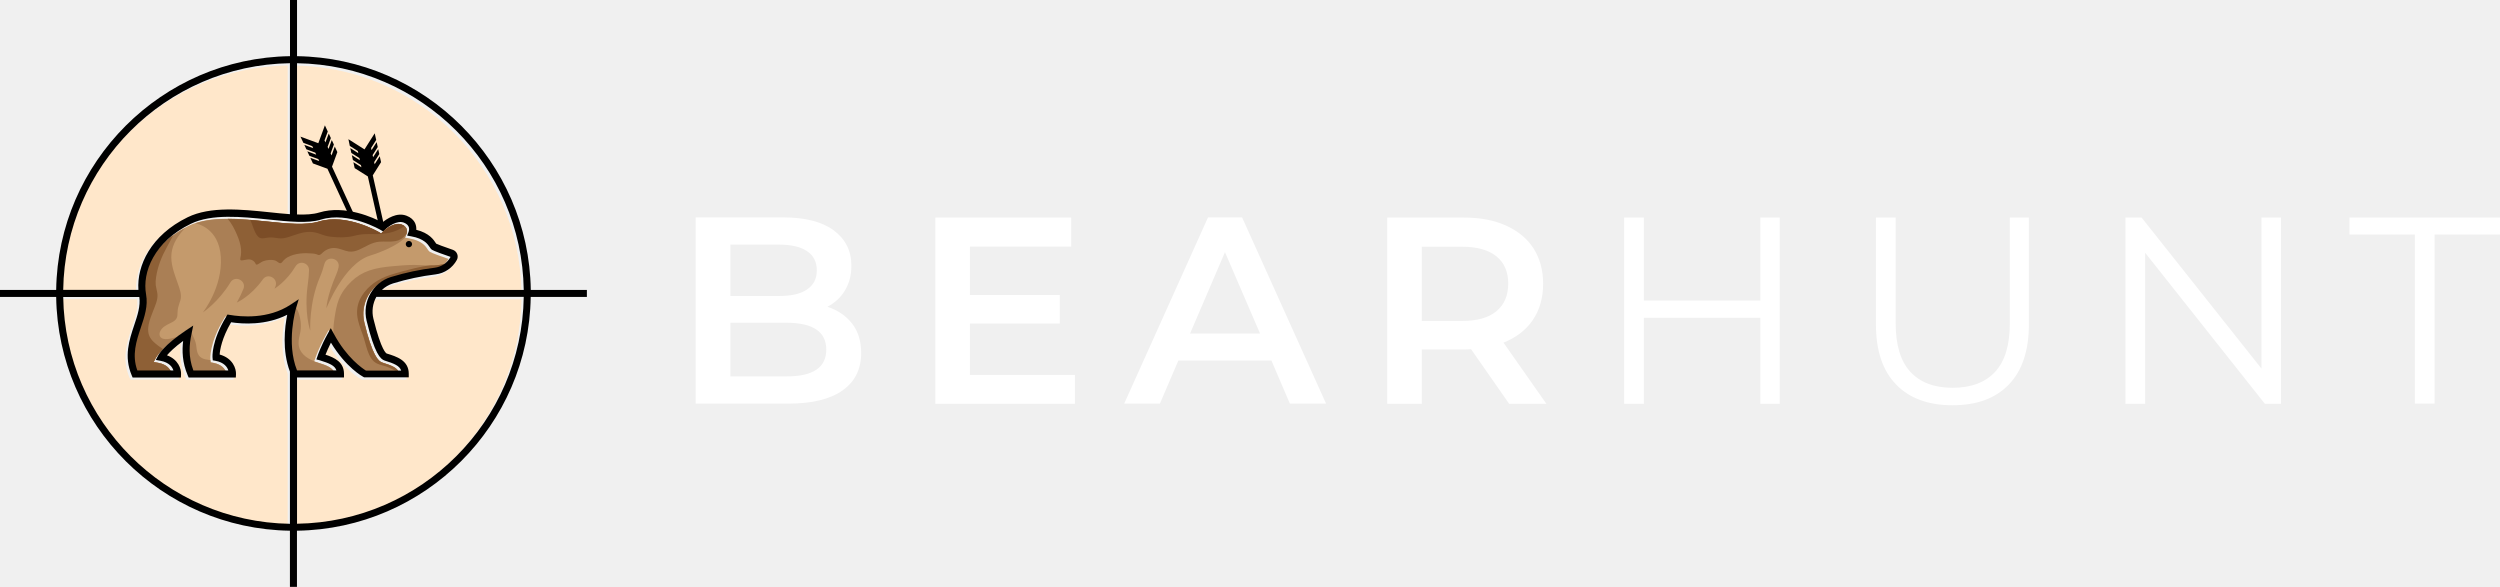
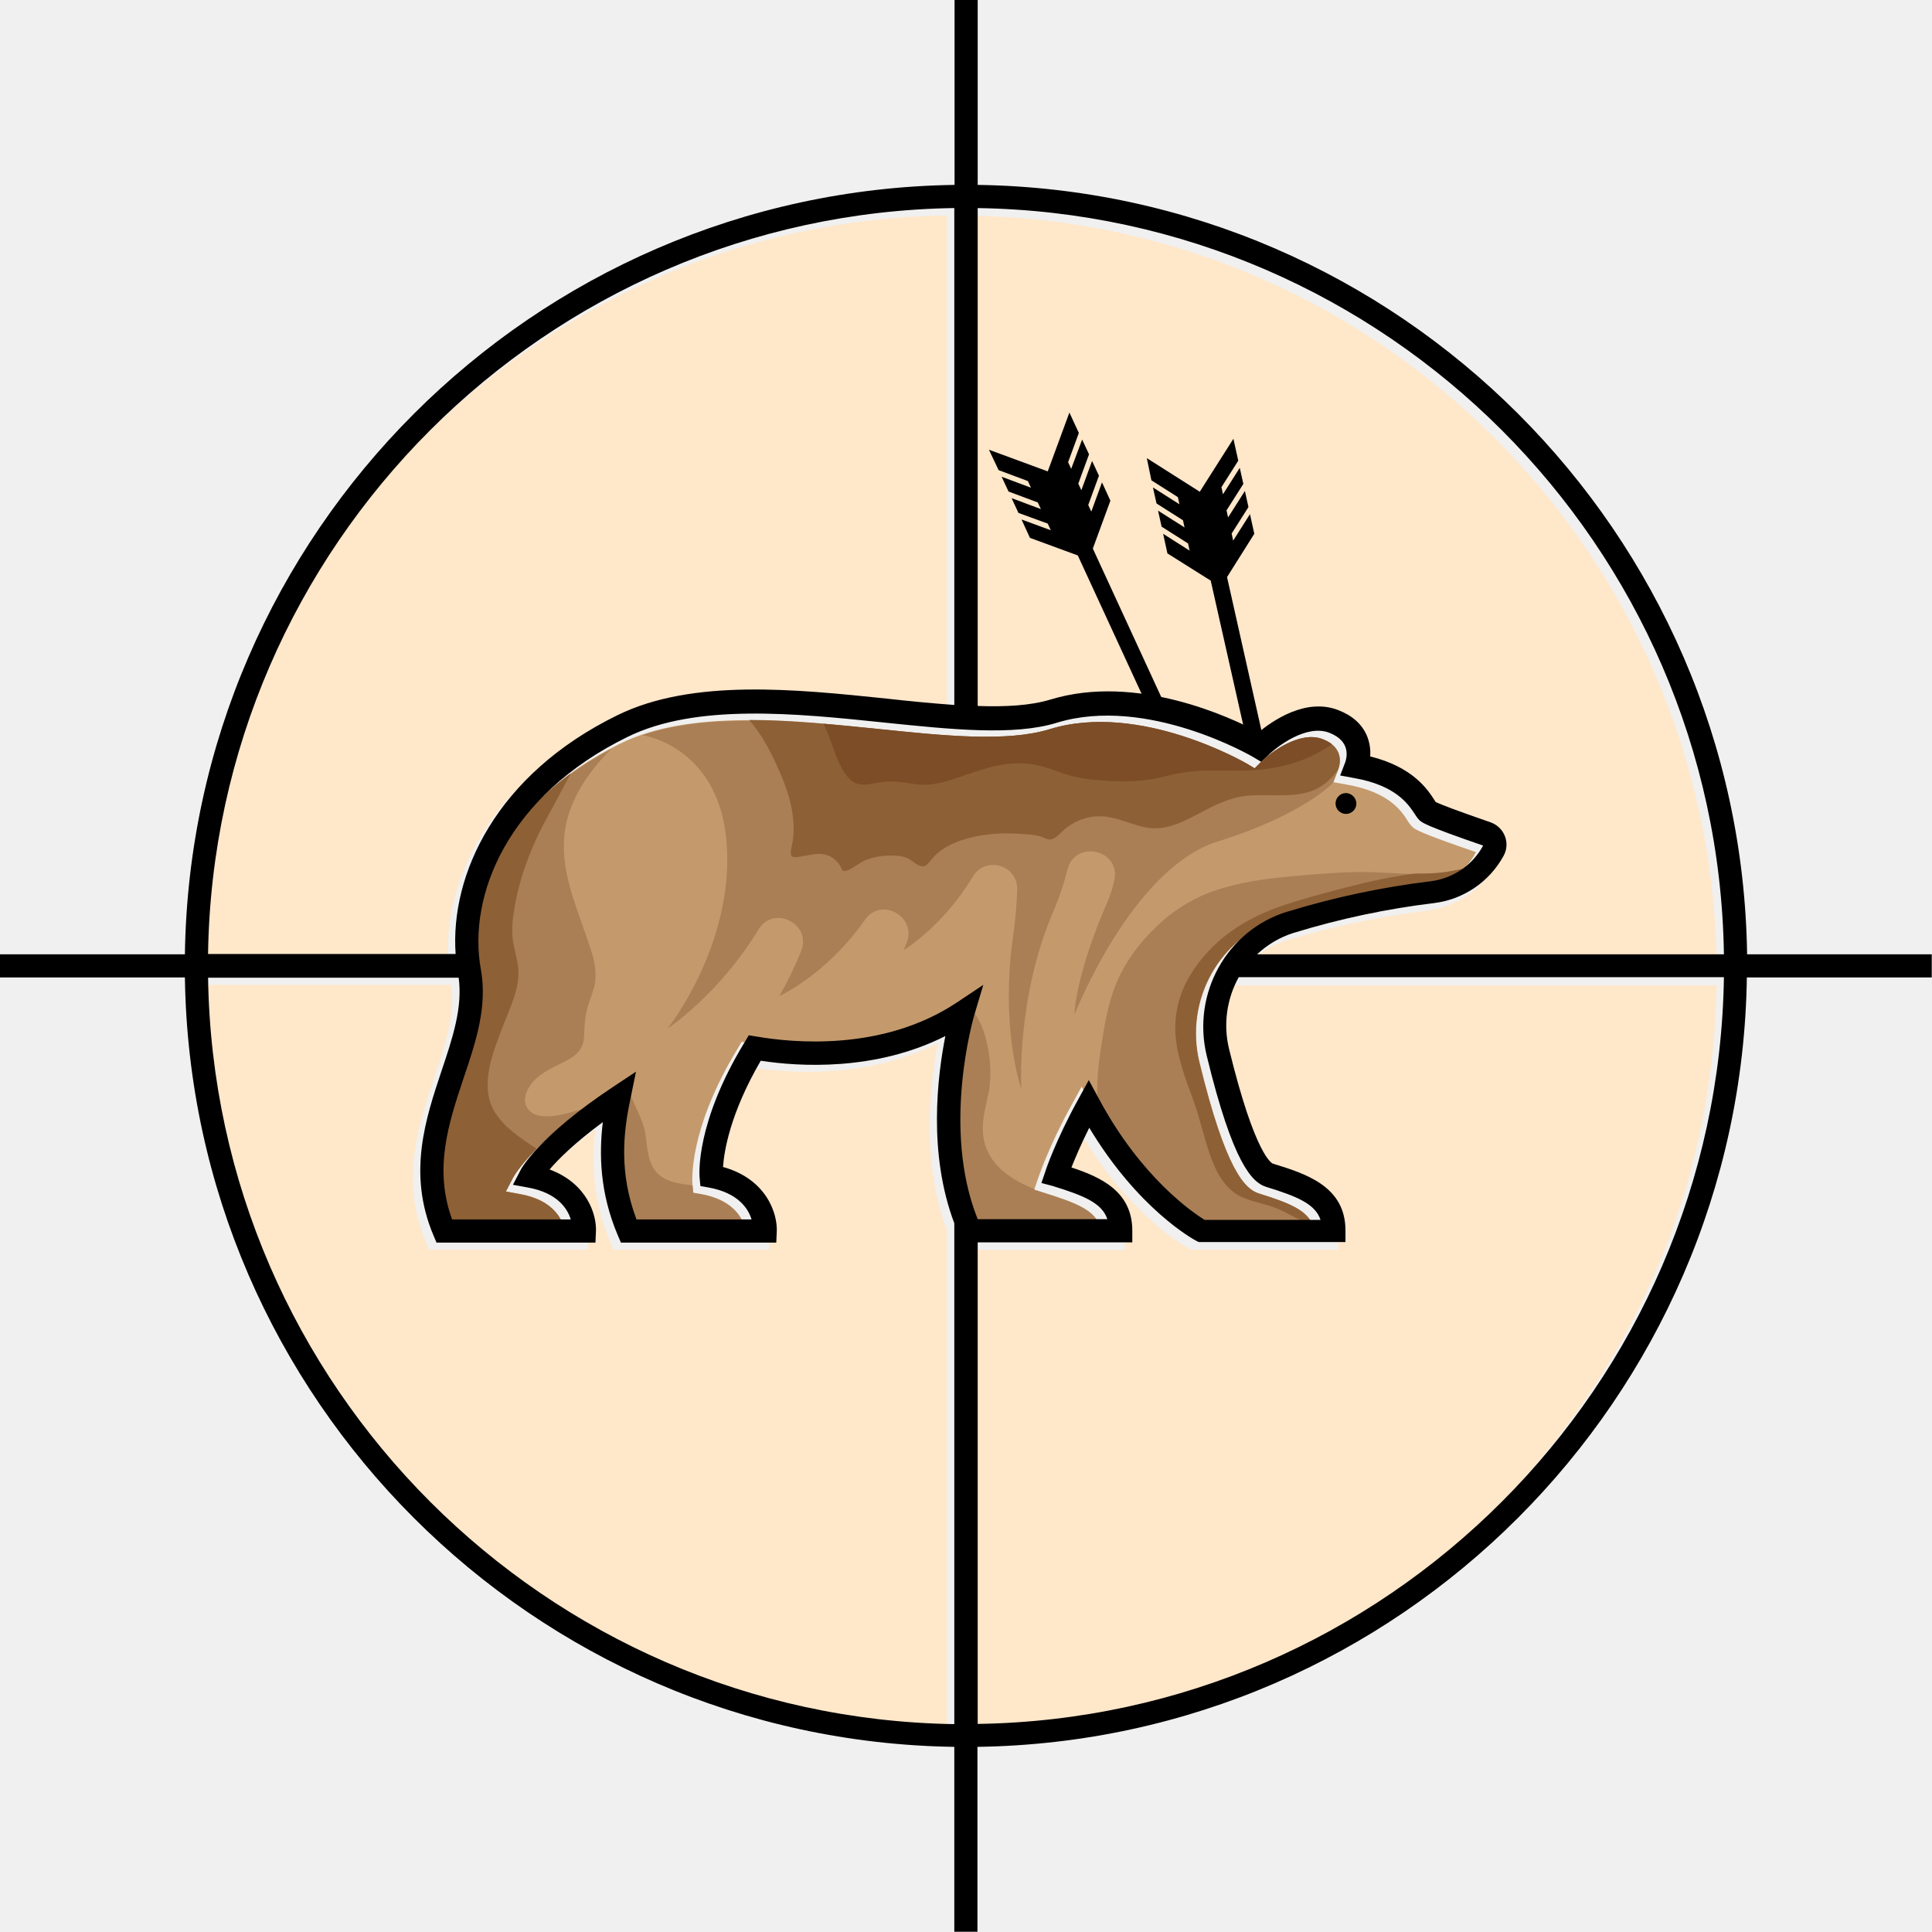
- <svg xmlns="http://www.w3.org/2000/svg" width="230" height="54" fill="none">
-   <path d="M78.402 29.782c.555.72.825 1.62.825 2.7 0 1.485-.57 2.625-1.71 3.435-1.14.81-2.805 1.216-4.996 1.216H64V20h8.026c2.026 0 3.586.39 4.666 1.185 1.08.795 1.635 1.876 1.635 3.27 0 .856-.195 1.606-.585 2.251-.39.66-.93 1.155-1.62 1.515.975.33 1.725.84 2.28 1.56zm-11.207-7.277v4.726h4.501c1.11 0 1.966-.195 2.55-.6.6-.405.9-.975.9-1.755 0-.78-.3-1.38-.9-1.77-.6-.406-1.455-.6-2.55-.6h-4.5zm8.822 9.662c0-1.65-1.23-2.476-3.69-2.476h-5.132v4.936h5.131c2.46.015 3.69-.81 3.69-2.46zm22.878 2.31v2.67H86.053V20.016H98.55v2.67h-9.316v4.456H97.5v2.626h-8.266v4.725h9.661v-.015zm18.078-1.305h-8.566l-1.696 3.96h-3.285L111.137 20h3.136l7.726 17.133h-3.331l-1.695-3.961zm-1.05-2.49l-3.226-7.486-3.21 7.486h6.436zm22.908 6.451l-3.495-5.011c-.15.015-.36.03-.66.03h-3.871v4.996h-3.18V20.015h7.051c1.485 0 2.775.24 3.87.735 1.095.495 1.951 1.185 2.536 2.1.585.916.885 1.996.885 3.256 0 1.29-.315 2.4-.945 3.33-.631.93-1.531 1.62-2.701 2.086l3.946 5.626h-3.436v-.015zm-1.155-13.547c-.72-.585-1.77-.886-3.15-.886h-3.721v6.826h3.721c1.38 0 2.445-.3 3.15-.9.72-.6 1.08-1.44 1.08-2.535 0-1.08-.36-1.92-1.08-2.505zm26.059-3.571v17.133h-1.785V29.24h-10.712v7.907h-1.815V20.015h1.815v7.636h10.712v-7.636h1.785zm10.712 15.362c-1.246-1.275-1.861-3.12-1.861-5.55v-9.812h1.816v9.736c0 1.996.45 3.481 1.35 4.456.9.975 2.19 1.47 3.885 1.47 1.711 0 3.016-.495 3.916-1.47.9-.975 1.35-2.46 1.35-4.456v-9.736h1.755v9.811c0 2.43-.615 4.276-1.845 5.551-1.23 1.276-2.955 1.906-5.176 1.906-2.22 0-3.96-.63-5.19-1.906zm35.405-15.362v17.133h-1.485l-11.012-13.893v13.893h-1.815V20.015h1.485l11.027 13.892V20.015h1.8zm12.317 1.56h-6.016v-1.56H230v1.56h-6.016v15.558h-1.815V21.575z" fill="#fff" />
-   <path d="M29.15 19.767c2.42-.74 5.068.506 5.823.911.384-.32 1.316-.968 2.22-.62.392.15.655.385.798.698.092.214.114.428.1.599 1.203.291 1.608.932 1.793 1.217.014.021.029.042.036.057.128.064.59.242 1.537.57a.646.646 0 01.4.383.645.645 0 01-.036.549 2.574 2.574 0 01-1.951 1.324 22.877 22.877 0 00-3.894.825l-.028.008a2.573 2.573 0 00-1.018.598h13.048C47.807 15.46 38.546 6.198 27.12 6.029v13.916c.783.029 1.48-.007 2.029-.178zm-12.094.434c2.092-1.025 4.975-.726 7.517-.462.654.064 1.295.135 1.893.178V6.02C15.041 6.192 5.78 15.453 5.61 26.878h6.92c-.157-2.22 1.138-5.018 4.527-6.677zm9.161 8.955c-1.957.99-4.1.847-5.16.69-.855 1.467-1.026 2.528-1.054 2.97 1.224.34 1.523 1.309 1.502 1.8l-.015.313h-4.342l-.085-.2c-.506-1.188-.527-2.27-.42-3.167-.79.577-1.246 1.04-1.488 1.324 1.046.392 1.31 1.267 1.296 1.73l-.015.313h-4.441l-.086-.2c-.733-1.736-.22-3.26.228-4.605.306-.904.59-1.765.477-2.598H5.609c.171 11.425 9.432 20.686 20.857 20.857V34.381c-.733-1.95-.47-4.114-.249-5.225z" fill="#FFE7CA" />
-   <path d="M27.121 34.274h3.623c-.15-.448-.648-.647-1.523-.925l-.313-.1.107-.313c.014-.035.299-.904.932-2.043l.285-.52.285.527c1.188 2.214 2.633 3.182 2.954 3.382h3.239c-.15-.449-.648-.648-1.524-.926-.384-.12-.925-.648-1.658-3.666-.42-1.737.562-3.502 2.242-4.022l.028-.007a22.64 22.64 0 014-.847 1.887 1.887 0 001.453-.99v-.007c-1.594-.548-1.694-.633-1.765-.697a.854.854 0 01-.15-.192c-.163-.257-.512-.79-1.687-.997l-.391-.071.142-.37c.05-.135.164-.598-.448-.826-.634-.242-1.453.377-1.716.64l-.178.179-.214-.128c-.028-.015-2.982-1.745-5.51-.969-1.202.37-2.968.186-4.825-.007-2.456-.256-5.24-.54-7.162.399-3.36 1.644-4.484 4.456-4.107 6.506.192 1.032-.135 2.008-.484 3.04-.413 1.238-.84 2.512-.32 3.943h3.317c-.1-.306-.384-.74-1.189-.89l-.427-.078.2-.384c.02-.036.505-.961 2.583-2.342l.655-.434-.156.768c-.192.933-.32 2.058.17 3.36h3.218c-.1-.306-.384-.74-1.189-.89l-.242-.042-.021-.242c-.007-.064-.121-1.51 1.26-3.78l.114-.192.22.035c.99.171 3.517.427 5.588-.947l.748-.498-.256.862c-.015.05-.926 3.16.092 5.701z" fill="#C49A6C" />
-   <path d="M14.564 33.385l-.427-.079.2-.384c.014-.036.42-.79 2.035-1.958-.178.057-.356.114-.54.157-.257.064-.57.12-.834.043-.313-.1-.391-.399-.263-.677.17-.37.52-.555.869-.726.355-.17.697-.334.718-.768.015-.235.015-.463.065-.691.05-.235.149-.456.213-.69.142-.499-.064-1.018-.228-1.488-.313-.918-.712-1.844-.59-2.84.106-.862.583-1.588 1.167-2.214l.128-.128c-3.146 1.658-4.2 4.37-3.83 6.37.193 1.033-.135 2.008-.484 3.04-.413 1.239-.84 2.513-.32 3.944h3.31c-.1-.32-.377-.755-1.189-.911z" fill="#AA7F55" />
-   <path d="M14.564 33.385l-.427-.079.2-.384c.014-.021.17-.313.661-.812-.007-.007-.02-.014-.028-.021-.413-.27-.876-.577-1.139-1.004-.456-.74-.036-1.715.242-2.441.185-.484.463-1.047.413-1.58-.029-.278-.121-.549-.157-.826a2.707 2.707 0 01.029-.72c.142-.989.512-1.914.996-2.783.207-.37.399-.754.605-1.124-2.277 1.658-3.032 3.936-2.712 5.673.193 1.032-.135 2.008-.484 3.04-.413 1.238-.84 2.512-.32 3.943h3.31c-.1-.292-.377-.726-1.189-.883z" fill="#8E6036" />
-   <path d="M35.756 25.668l.028-.007a22.67 22.67 0 014-.847 1.9 1.9 0 001.111-.534 5.615 5.615 0 01-.498.1c-.755.107-1.516 0-2.278-.007-.705 0-1.41.064-2.107.128-.684.064-1.381.163-2.036.384a4.402 4.402 0 00-1.644 1.004c-.492.463-.911 1.032-1.16 1.666-.207.52-.3 1.096-.385 1.637-.107.648-.178 1.41-.057 2.107 1.139 1.936 2.435 2.804 2.734 2.99h3.238c-.15-.449-.647-.648-1.523-.926-.384-.12-.925-.648-1.659-3.666-.427-1.744.556-3.51 2.236-4.029z" fill="#AA7F55" />
-   <path d="M40.411 24.373c-.278.035-.555.05-.833.042-.498.057-.99.157-1.473.27-.733.179-1.474.371-2.193.606-1.089.356-2.036.968-2.64 1.957a2.825 2.825 0 00-.413 1.723c.056.612.284 1.21.498 1.787.178.491.285 1.004.455 1.495.164.47.399.96.862 1.188.306.15.654.193.975.32.306.122.598.3.897.442.05.029.107.05.156.071-.15-.441-.647-.647-1.523-.918-.384-.12-.925-.648-1.659-3.666-.42-1.737.563-3.502 2.243-4.022l.028-.007a22.67 22.67 0 014-.847 1.9 1.9 0 001.111-.534c-.163.036-.327.064-.49.093z" fill="#8E6036" />
-   <path d="M19.618 33.385l-.242-.043-.021-.207a57.004 57.004 0 01-.128-.021c-.228-.028-.456-.064-.662-.178-.47-.263-.456-.783-.527-1.246-.05-.284-.178-.555-.299-.818-.071-.157-.142-.306-.213-.463l-.107.506c-.192.932-.32 2.057.17 3.36h3.218c-.092-.3-.377-.734-1.189-.89zm9.603-.029l-.313-.1.007-.02c-.74-.293-1.41-.77-1.445-1.631-.014-.363.092-.719.164-1.068a3.25 3.25 0 00.02-.982c-.056-.47-.191-.99-.512-1.36l-.12.392c-.008.028-.926 3.139.099 5.687h3.623c-.15-.441-.648-.647-1.523-.918z" fill="#AA7F55" />
-   <path d="M34.147 29.534c.733 3.003 1.203 3.196 1.224 3.203.904.277 2.029.626 2.029 1.865v.327h-4.1l-.071-.035c-.072-.036-1.61-.876-2.99-3.16a14.6 14.6 0 00-.498 1.11c.825.27 1.7.669 1.7 1.765v.327h-4.32v13.461c11.425-.17 20.686-9.432 20.857-20.857h-13.56a2.733 2.733 0 00-.271 1.994z" fill="#FFE7CA" />
-   <path d="M54 26.673h-5.168c-.17-11.781-9.724-21.334-21.505-21.505V0h-.647v5.168c-11.788.17-21.341 9.724-21.512 21.505H0v.647h5.168c.17 11.781 9.724 21.334 21.505 21.505v5.168h.647v-5.168c11.781-.17 21.334-9.724 21.505-21.505h5.168v-.647H54zm-5.816 0H35.136a2.66 2.66 0 011.018-.598l.029-.008a22.59 22.59 0 013.894-.825 2.57 2.57 0 001.95-1.324.645.645 0 00.035-.548.665.665 0 00-.398-.385c-.947-.327-1.41-.505-1.538-.57a.646.646 0 00-.035-.056c-.185-.285-.591-.919-1.794-1.217a1.26 1.26 0 00-.1-.598c-.142-.314-.406-.549-.797-.698-.904-.349-1.83.299-2.221.62-.762-.406-3.403-1.652-5.823-.912-.54.164-1.238.207-2.029.178V5.816c11.425.17 20.686 9.432 20.857 20.857zM29.427 33.15c.876.27 1.374.477 1.524.926h-3.624c-1.025-2.549-.106-5.66-.1-5.688l.257-.861-.747.498c-2.072 1.374-4.599 1.118-5.588.947l-.221-.036-.114.192c-1.38 2.264-1.267 3.716-1.26 3.78l.022.242.242.043c.811.15 1.096.584 1.188.89H17.79c-.491-1.303-.37-2.428-.171-3.36l.157-.769-.655.434c-2.079 1.381-2.57 2.3-2.584 2.342l-.2.385.428.078c.811.15 1.096.584 1.188.89h-3.317c-.52-1.431-.092-2.705.32-3.944.35-1.032.67-2.007.485-3.04-.378-2.057.74-4.861 4.107-6.506 1.922-.94 4.705-.654 7.16-.398 1.866.192 3.624.377 4.827.007 2.527-.776 5.481.947 5.51.968l.213.128.178-.178c.264-.263 1.082-.883 1.716-.64.612.235.491.697.448.825l-.142.37.391.072c1.175.206 1.517.74 1.688.996.05.079.092.143.149.192.064.057.17.15 1.765.698v.007c-.292.541-.84.911-1.452.99a23.148 23.148 0 00-4 .847l-.029.007c-1.68.52-2.662 2.285-2.242 4.022.733 3.025 1.274 3.545 1.658 3.666.876.27 1.374.477 1.524.925h-3.24c-.32-.2-1.764-1.167-2.953-3.381l-.285-.527-.285.52c-.633 1.146-.925 2.007-.932 2.043l-.107.313.32.085zM26.673 5.816v13.888a49.427 49.427 0 01-1.894-.178c-2.541-.264-5.424-.563-7.517.462-3.395 1.659-4.684 4.457-4.527 6.677h-6.92c.172-11.417 9.433-20.678 20.858-20.85zM5.816 27.327h7.004c.114.833-.17 1.688-.477 2.599-.448 1.345-.96 2.868-.227 4.605l.085.2h4.442l.014-.314c.021-.462-.242-1.338-1.296-1.73.242-.284.698-.74 1.488-1.323-.107.896-.085 1.979.42 3.167l.086.2h4.342l.014-.314c.021-.49-.278-1.459-1.502-1.8.029-.442.2-1.503 1.054-2.969 1.067.164 3.203.299 5.16-.69-.22 1.117-.49 3.274.25 5.232v14c-11.425-.178-20.686-9.439-20.857-20.864zm21.511 20.857v-13.46h4.321v-.328c0-1.09-.875-1.495-1.701-1.765.1-.25.263-.641.498-1.11 1.374 2.284 2.919 3.124 2.99 3.16l.071.035h4.1v-.327c0-1.239-1.124-1.588-2.028-1.865-.022-.007-.492-.2-1.225-3.203a2.78 2.78 0 01.27-2.008h13.561c-.17 11.44-9.432 20.7-20.857 20.871z" fill="#000" />
-   <path d="M37.912 22.458a.293.293 0 01-.291.292.293.293 0 01-.292-.292c0-.157.128-.292.292-.292a.302.302 0 01.291.292z" fill="#000" />
-   <path d="M20.316 23.654c.17 2.804-1.659 5.096-1.659 5.096s1.445-.953 2.542-2.769c.42-.697 1.494-.163 1.195.598-.163.406-.363.826-.612 1.26 0 0 1.31-.583 2.392-2.128.463-.662 1.474-.078 1.16.662l-.078.185s1.103-.662 1.93-2.05c.355-.598 1.266-.335 1.245.363-.014.413-.05.847-.114 1.288-.37 2.606.228 4.271.228 4.271s-.143-2.534.89-4.94c.178-.413.306-.811.405-1.196.214-.825 1.467-.555 1.31.285-.043.214-.107.42-.2.634-.918 2.12-.918 3.146-.918 3.146s1.602-4.093 4.008-4.84c2.406-.748 3.225-1.645 3.225-1.645l.142-.37c.05-.135.164-.598-.448-.826-.634-.242-1.453.377-1.716.64l-.178.179-.213-.128c-.029-.014-2.983-1.744-5.51-.968-1.203.37-2.968.185-4.826-.008-2.214-.227-4.691-.484-6.563.157.128.014 2.2.384 2.363 3.104z" fill="#AA7F55" />
-   <path d="M21.79 21.568c.192.441.341.883.384 1.367a2.59 2.59 0 01-.014.57c-.015.099-.1.362-.029.426.078.064.32-.007.413-.021.164-.029.334-.064.498-.029.171.036.32.136.42.285.029.036.057.128.093.171.007 0 .028.007.042.007.05 0 .093-.014.136-.035.163-.079.299-.2.462-.27a1.89 1.89 0 01.563-.122c.199-.014.427-.007.612.071.12.057.285.235.427.228.114 0 .206-.164.278-.242.106-.121.227-.213.37-.299.356-.2.747-.299 1.153-.349.399-.05.797-.035 1.196 0 .12.014.228.029.341.071.079.029.157.079.235.065.143-.022.264-.178.363-.264.314-.27.705-.413 1.118-.377.427.035.797.242 1.21.313.684.114 1.289-.342 1.872-.612.306-.142.62-.256.961-.285.484-.043.983.036 1.467-.05.398-.064.704-.256.96-.57.022-.028.043-.049.065-.078l.021-.056c.05-.136.164-.598-.448-.826-.634-.242-1.453.377-1.716.64l-.178.178-.213-.128c-.029-.014-2.983-1.744-5.51-.968-1.203.37-2.968.185-4.826-.007-1.16-.12-2.4-.249-3.58-.249.376.42.64.954.853 1.445z" fill="#8E6036" />
-   <path d="M23.69 21.71c.27.335.59.2.96.15.321-.043.62.007.94.057.328.05.648-.014.969-.114.647-.2 1.245-.477 1.943-.47.349 0 .67.086.997.207.32.12.619.206.96.242.691.078 1.417.092 2.093-.079.35-.092.69-.15 1.054-.163.356-.015.712 0 1.068 0 .697-.008 1.373-.114 2.007-.42.192-.093.377-.2.548-.32a.994.994 0 00-.263-.143c-.634-.242-1.452.377-1.716.64l-.178.178-.213-.128c-.029-.014-2.983-1.744-5.51-.968-1.203.37-2.968.185-4.826-.007-.491-.05-.997-.1-1.502-.142.242.477.327 1.06.669 1.48z" fill="#7C4D27" />
-   <path d="M32.182 13.425l.74.47.043.199-.74-.47.1.448.74.47.043.2-.74-.47.099.448.74.47.043.2-.74-.47.12.548 1.21.761 1.061 4.713c.15-.036.3-.079.449-.114l-1.054-4.698.762-1.21-.121-.549-.47.74-.042-.199.47-.74-.1-.449-.47.74-.043-.198.47-.74-.1-.45-.47.741-.042-.2.47-.74-.136-.612-.94 1.48-1.48-.939.128.62zm-4.271-.285l.819.306.085.185-.819-.306.193.413.818.306.086.185-.819-.306.192.413.819.299.085.185-.818-.3.235.513 1.338.492 2.022 4.385c.142-.065.277-.136.412-.207l-2.014-4.37.491-1.339-.235-.512-.299.818-.085-.185.299-.819-.192-.412-.3.818-.085-.185.3-.819-.193-.412-.306.818-.086-.185.3-.818-.264-.57-.605 1.644-1.644-.605.27.57z" fill="#000" />
+ <svg xmlns="http://www.w3.org/2000/svg" fill="none" viewBox="0 0 54 53.99">
+   <g id="Layer_1">
+     <g stroke="null" id="svg_1">
+       <path stroke="null" d="m29.15,19.767c2.42,-0.74 5.068,0.506 5.823,0.911c0.384,-0.32 1.316,-0.968 2.22,-0.62c0.392,0.15 0.655,0.385 0.798,0.698c0.092,0.214 0.114,0.428 0.1,0.599c1.203,0.291 1.608,0.932 1.793,1.217c0.014,0.021 0.029,0.042 0.036,0.057c0.128,0.064 0.59,0.242 1.537,0.57a0.646,0.646 0 0 1 0.4,0.383a0.645,0.645 0 0 1 -0.036,0.549a2.574,2.574 0 0 1 -1.951,1.324a22.877,22.877 0 0 0 -3.894,0.825l-0.028,0.008a2.573,2.573 0 0 0 -1.018,0.598l13.048,0c-0.171,-11.426 -9.432,-20.688 -20.858,-20.857l0,13.916c0.783,0.029 1.48,-0.007 2.029,-0.178l0.001,0zm-12.094,0.434c2.092,-1.025 4.975,-0.726 7.517,-0.462c0.654,0.064 1.295,0.135 1.893,0.178l0,-13.897c-11.425,0.172 -20.686,9.433 -20.856,20.858l6.92,0c-0.157,-2.22 1.138,-5.018 4.527,-6.677l-0.001,0zm9.161,8.955c-1.957,0.99 -4.1,0.847 -5.16,0.69c-0.855,1.467 -1.026,2.528 -1.054,2.97c1.224,0.34 1.523,1.309 1.502,1.8l-0.015,0.313l-4.342,0l-0.085,-0.2c-0.506,-1.188 -0.527,-2.27 -0.42,-3.167c-0.79,0.577 -1.246,1.04 -1.488,1.324c1.046,0.392 1.31,1.267 1.296,1.73l-0.015,0.313l-4.441,0l-0.086,-0.2c-0.733,-1.736 -0.22,-3.26 0.228,-4.605c0.306,-0.904 0.59,-1.765 0.477,-2.598l-7.005,0c0.171,11.425 9.432,20.686 20.857,20.857l0,-14.002c-0.733,-1.95 -0.47,-4.114 -0.249,-5.225z" fill="#FFE7CA" id="svg_2" />
+       <path stroke="null" d="m27.121,34.274l3.623,0c-0.15,-0.448 -0.648,-0.647 -1.523,-0.925l-0.313,-0.1l0.107,-0.313c0.014,-0.035 0.299,-0.904 0.932,-2.043l0.285,-0.52l0.285,0.527c1.188,2.214 2.633,3.182 2.954,3.382l3.239,0c-0.15,-0.449 -0.648,-0.648 -1.524,-0.926c-0.384,-0.12 -0.925,-0.648 -1.658,-3.666c-0.42,-1.737 0.562,-3.502 2.242,-4.022l0.028,-0.007a22.64,22.64 0 0 1 4,-0.847a1.887,1.887 0 0 0 1.453,-0.99l0,-0.007c-1.594,-0.548 -1.694,-0.633 -1.765,-0.697a0.854,0.854 0 0 1 -0.15,-0.192c-0.163,-0.257 -0.512,-0.79 -1.687,-0.997l-0.391,-0.071l0.142,-0.37c0.05,-0.135 0.164,-0.598 -0.448,-0.826c-0.634,-0.242 -1.453,0.377 -1.716,0.64l-0.178,0.179l-0.214,-0.128c-0.028,-0.015 -2.982,-1.745 -5.51,-0.969c-1.202,0.37 -2.968,0.186 -4.825,-0.007c-2.456,-0.256 -5.24,-0.54 -7.162,0.399c-3.36,1.644 -4.484,4.456 -4.107,6.506c0.192,1.032 -0.135,2.008 -0.484,3.04c-0.413,1.238 -0.84,2.512 -0.32,3.943l3.317,0c-0.1,-0.306 -0.384,-0.74 -1.189,-0.89l-0.427,-0.078l0.2,-0.384c0.02,-0.036 0.505,-0.961 2.583,-2.342l0.655,-0.434l-0.156,0.768c-0.192,0.933 -0.32,2.058 0.17,3.36l3.218,0c-0.1,-0.306 -0.384,-0.74 -1.189,-0.89l-0.242,-0.042l-0.021,-0.242c-0.007,-0.064 -0.121,-1.51 1.26,-3.78l0.114,-0.192l0.22,0.035c0.99,0.171 3.517,0.427 5.588,-0.947l0.748,-0.498l-0.256,0.862c-0.015,0.05 -0.926,3.16 0.092,5.701z" fill="#C49A6C" id="svg_3" />
+       <path stroke="null" d="m14.564,33.385l-0.427,-0.079l0.2,-0.384c0.014,-0.036 0.42,-0.79 2.035,-1.958c-0.178,0.057 -0.356,0.114 -0.54,0.157c-0.257,0.064 -0.57,0.12 -0.834,0.043c-0.313,-0.1 -0.391,-0.399 -0.263,-0.677c0.17,-0.37 0.52,-0.555 0.869,-0.726c0.355,-0.17 0.697,-0.334 0.718,-0.768c0.015,-0.235 0.015,-0.463 0.065,-0.691c0.05,-0.235 0.149,-0.456 0.213,-0.69c0.142,-0.499 -0.064,-1.018 -0.228,-1.488c-0.313,-0.918 -0.712,-1.844 -0.59,-2.84c0.106,-0.862 0.583,-1.588 1.167,-2.214l0.128,-0.128c-3.146,1.658 -4.2,4.37 -3.83,6.37c0.193,1.033 -0.135,2.008 -0.484,3.04c-0.413,1.239 -0.84,2.513 -0.32,3.944l3.31,0c-0.1,-0.32 -0.377,-0.755 -1.189,-0.911z" fill="#AA7F55" id="svg_4" />
+       <path stroke="null" d="m14.564,33.385l-0.427,-0.079l0.2,-0.384c0.014,-0.021 0.17,-0.313 0.661,-0.812c-0.007,-0.007 -0.02,-0.014 -0.028,-0.021c-0.413,-0.27 -0.876,-0.577 -1.139,-1.004c-0.456,-0.74 -0.036,-1.715 0.242,-2.441c0.185,-0.484 0.463,-1.047 0.413,-1.58c-0.029,-0.278 -0.121,-0.549 -0.157,-0.826a2.707,2.707 0 0 1 0.029,-0.72c0.142,-0.989 0.512,-1.914 0.996,-2.783c0.207,-0.37 0.399,-0.754 0.605,-1.124c-2.277,1.658 -3.032,3.936 -2.712,5.673c0.193,1.032 -0.135,2.008 -0.484,3.04c-0.413,1.238 -0.84,2.512 -0.32,3.943l3.31,0c-0.1,-0.292 -0.377,-0.726 -1.189,-0.883l0,0.001z" fill="#8E6036" id="svg_5" />
+       <path stroke="null" d="m35.756,25.668l0.028,-0.007a22.67,22.67 0 0 1 4,-0.847a1.9,1.9 0 0 0 1.111,-0.534a5.615,5.615 0 0 1 -0.498,0.1c-0.755,0.107 -1.516,0 -2.278,-0.007c-0.705,0 -1.41,0.064 -2.107,0.128c-0.684,0.064 -1.381,0.163 -2.036,0.384a4.402,4.402 0 0 0 -1.644,1.004c-0.492,0.463 -0.911,1.032 -1.16,1.666c-0.207,0.52 -0.3,1.096 -0.385,1.637c-0.107,0.648 -0.178,1.41 -0.057,2.107c1.139,1.936 2.435,2.804 2.734,2.99l3.238,0c-0.15,-0.449 -0.647,-0.648 -1.523,-0.926c-0.384,-0.12 -0.925,-0.648 -1.659,-3.666c-0.427,-1.744 0.556,-3.51 2.236,-4.029z" fill="#AA7F55" id="svg_6" />
+       <path stroke="null" d="m40.411,24.373c-0.278,0.035 -0.555,0.05 -0.833,0.042c-0.498,0.057 -0.99,0.157 -1.473,0.27c-0.733,0.179 -1.474,0.371 -2.193,0.606c-1.089,0.356 -2.036,0.968 -2.64,1.957a2.825,2.825 0 0 0 -0.413,1.723c0.056,0.612 0.284,1.21 0.498,1.787c0.178,0.491 0.285,1.004 0.455,1.495c0.164,0.47 0.399,0.96 0.862,1.188c0.306,0.15 0.654,0.193 0.975,0.32c0.306,0.122 0.598,0.3 0.897,0.442c0.05,0.029 0.107,0.05 0.156,0.071c-0.15,-0.441 -0.647,-0.647 -1.523,-0.918c-0.384,-0.12 -0.925,-0.648 -1.659,-3.666c-0.42,-1.737 0.563,-3.502 2.243,-4.022l0.028,-0.007a22.67,22.67 0 0 1 4,-0.847a1.9,1.9 0 0 0 1.111,-0.534c-0.163,0.036 -0.327,0.064 -0.49,0.093l-0.001,0z" fill="#8E6036" id="svg_7" />
+       <path stroke="null" d="m19.618,33.385l-0.242,-0.043l-0.021,-0.207a57.004,57.004 0 0 1 -0.128,-0.021c-0.228,-0.028 -0.456,-0.064 -0.662,-0.178c-0.47,-0.263 -0.456,-0.783 -0.527,-1.246c-0.05,-0.284 -0.178,-0.555 -0.299,-0.818c-0.071,-0.157 -0.142,-0.306 -0.213,-0.463l-0.107,0.506c-0.192,0.932 -0.32,2.057 0.17,3.36l3.218,0c-0.092,-0.3 -0.377,-0.734 -1.189,-0.89zm9.603,-0.029l-0.313,-0.1l0.007,-0.02c-0.74,-0.293 -1.41,-0.77 -1.445,-1.631c-0.014,-0.363 0.092,-0.719 0.164,-1.068a3.25,3.25 0 0 0 0.02,-0.982c-0.056,-0.47 -0.191,-0.99 -0.512,-1.36l-0.12,0.392c-0.008,0.028 -0.926,3.139 0.099,5.687l3.623,0c-0.15,-0.441 -0.648,-0.647 -1.523,-0.918z" fill="#AA7F55" id="svg_8" />
+       <path stroke="null" d="m34.147,29.534c0.733,3.003 1.203,3.196 1.224,3.203c0.904,0.277 2.029,0.626 2.029,1.865l0,0.327l-4.1,0l-0.071,-0.035c-0.072,-0.036 -1.61,-0.876 -2.99,-3.16a14.6,14.6 0 0 0 -0.498,1.11c0.825,0.27 1.7,0.669 1.7,1.765l0,0.327l-4.32,0l0,13.461c11.425,-0.17 20.686,-9.432 20.857,-20.857l-13.56,0a2.733,2.733 0 0 0 -0.271,1.994z" fill="#FFE7CA" id="svg_9" />
+       <path stroke="null" d="m54,26.673l-5.168,0c-0.17,-11.781 -9.724,-21.334 -21.505,-21.505l0,-5.168l-0.647,0l0,5.168c-11.788,0.17 -21.341,9.724 -21.512,21.505l-5.168,0l0,0.647l5.168,0c0.17,11.781 9.724,21.334 21.505,21.505l0,5.168l0.647,0l0,-5.168c11.781,-0.17 21.334,-9.724 21.505,-21.505l5.168,0l0,-0.647l0.007,0zm-5.816,0l-13.048,0a2.66,2.66 0 0 1 1.018,-0.598l0.029,-0.008a22.59,22.59 0 0 1 3.894,-0.825a2.57,2.57 0 0 0 1.95,-1.324a0.645,0.645 0 0 0 0.035,-0.548a0.665,0.665 0 0 0 -0.398,-0.385c-0.947,-0.327 -1.41,-0.505 -1.538,-0.57a0.646,0.646 0 0 0 -0.035,-0.056c-0.185,-0.285 -0.591,-0.919 -1.794,-1.217a1.26,1.26 0 0 0 -0.1,-0.598c-0.142,-0.314 -0.406,-0.549 -0.797,-0.698c-0.904,-0.349 -1.83,0.299 -2.221,0.62c-0.762,-0.406 -3.403,-1.652 -5.823,-0.912c-0.54,0.164 -1.238,0.207 -2.029,0.178l0,-13.916c11.425,0.17 20.686,9.432 20.857,20.857zm-18.757,6.477c0.876,0.27 1.374,0.477 1.524,0.926l-3.624,0c-1.025,-2.549 -0.106,-5.66 -0.1,-5.688l0.257,-0.861l-0.747,0.498c-2.072,1.374 -4.599,1.118 -5.588,0.947l-0.221,-0.036l-0.114,0.192c-1.38,2.264 -1.267,3.716 -1.26,3.78l0.022,0.242l0.242,0.043c0.811,0.15 1.096,0.584 1.188,0.89l-3.216,0c-0.491,-1.303 -0.37,-2.428 -0.171,-3.36l0.157,-0.769l-0.655,0.434c-2.079,1.381 -2.57,2.3 -2.584,2.342l-0.2,0.385l0.428,0.078c0.811,0.15 1.096,0.584 1.188,0.89l-3.317,0c-0.52,-1.431 -0.092,-2.705 0.32,-3.944c0.35,-1.032 0.67,-2.007 0.485,-3.04c-0.378,-2.057 0.74,-4.861 4.107,-6.506c1.922,-0.94 4.705,-0.654 7.16,-0.398c1.866,0.192 3.624,0.377 4.827,0.007c2.527,-0.776 5.481,0.947 5.51,0.968l0.213,0.128l0.178,-0.178c0.264,-0.263 1.082,-0.883 1.716,-0.64c0.612,0.235 0.491,0.697 0.448,0.825l-0.142,0.37l0.391,0.072c1.175,0.206 1.517,0.74 1.688,0.996c0.05,0.079 0.092,0.143 0.149,0.192c0.064,0.057 0.17,0.15 1.765,0.698l0,0.007c-0.292,0.541 -0.84,0.911 -1.452,0.99a23.148,23.148 0 0 0 -4,0.847l-0.029,0.007c-1.68,0.52 -2.662,2.285 -2.242,4.022c0.733,3.025 1.274,3.545 1.658,3.666c0.876,0.27 1.374,0.477 1.524,0.925l-3.24,0c-0.32,-0.2 -1.764,-1.167 -2.953,-3.381l-0.285,-0.527l-0.285,0.52c-0.633,1.146 -0.925,2.007 -0.932,2.043l-0.107,0.313l0.32,0.085l-0.001,0zm-2.754,-27.334l0,13.888a49.427,49.427 0 0 1 -1.894,-0.178c-2.541,-0.264 -5.424,-0.563 -7.517,0.462c-3.395,1.659 -4.684,4.457 -4.527,6.677l-6.92,0c0.172,-11.417 9.433,-20.678 20.858,-20.85l0,0.001zm-20.857,21.511l7.004,0c0.114,0.833 -0.17,1.688 -0.477,2.599c-0.448,1.345 -0.96,2.868 -0.227,4.605l0.085,0.2l4.442,0l0.014,-0.314c0.021,-0.462 -0.242,-1.338 -1.296,-1.73c0.242,-0.284 0.698,-0.74 1.488,-1.323c-0.107,0.896 -0.085,1.979 0.42,3.167l0.086,0.2l4.342,0l0.014,-0.314c0.021,-0.49 -0.278,-1.459 -1.502,-1.8c0.029,-0.442 0.2,-1.503 1.054,-2.969c1.067,0.164 3.203,0.299 5.16,-0.69c-0.22,1.117 -0.49,3.274 0.25,5.232l0,14c-11.425,-0.178 -20.686,-9.439 -20.857,-20.864l0,0.001zm21.511,20.857l0,-13.46l4.321,0l0,-0.328c0,-1.09 -0.875,-1.495 -1.701,-1.765c0.1,-0.25 0.263,-0.641 0.498,-1.11c1.374,2.284 2.919,3.124 2.99,3.16l0.071,0.035l4.1,0l0,-0.327c0,-1.239 -1.124,-1.588 -2.028,-1.865c-0.022,-0.007 -0.492,-0.2 -1.225,-3.203a2.78,2.78 0 0 1 0.27,-2.008l13.561,0c-0.17,11.44 -9.432,20.7 -20.857,20.871z" fill="#000" id="svg_10" />
+       <path stroke="null" d="m37.912,22.458a0.293,0.293 0 0 1 -0.291,0.292a0.293,0.293 0 0 1 -0.292,-0.292c0,-0.157 0.128,-0.292 0.292,-0.292a0.302,0.302 0 0 1 0.291,0.292z" fill="#000" id="svg_11" />
+       <path stroke="null" d="m20.316,23.654c0.17,2.804 -1.659,5.096 -1.659,5.096s1.445,-0.953 2.542,-2.769c0.42,-0.697 1.494,-0.163 1.195,0.598c-0.163,0.406 -0.363,0.826 -0.612,1.26c0,0 1.31,-0.583 2.392,-2.128c0.463,-0.662 1.474,-0.078 1.16,0.662l-0.078,0.185s1.103,-0.662 1.93,-2.05c0.355,-0.598 1.266,-0.335 1.245,0.363c-0.014,0.413 -0.05,0.847 -0.114,1.288c-0.37,2.606 0.228,4.271 0.228,4.271s-0.143,-2.534 0.89,-4.94c0.178,-0.413 0.306,-0.811 0.405,-1.196c0.214,-0.825 1.467,-0.555 1.31,0.285c-0.043,0.214 -0.107,0.42 -0.2,0.634c-0.918,2.12 -0.918,3.146 -0.918,3.146s1.602,-4.093 4.008,-4.84c2.406,-0.748 3.225,-1.645 3.225,-1.645l0.142,-0.37c0.05,-0.135 0.164,-0.598 -0.448,-0.826c-0.634,-0.242 -1.453,0.377 -1.716,0.64l-0.178,0.179l-0.213,-0.128c-0.029,-0.014 -2.983,-1.744 -5.51,-0.968c-1.203,0.37 -2.968,0.185 -4.826,-0.008c-2.214,-0.227 -4.691,-0.484 -6.563,0.157c0.128,0.014 2.2,0.384 2.363,3.104z" fill="#AA7F55" id="svg_12" />
+       <path stroke="null" d="m21.79,21.568c0.192,0.441 0.341,0.883 0.384,1.367a2.59,2.59 0 0 1 -0.014,0.57c-0.015,0.099 -0.1,0.362 -0.029,0.426c0.078,0.064 0.32,-0.007 0.413,-0.021c0.164,-0.029 0.334,-0.064 0.498,-0.029c0.171,0.036 0.32,0.136 0.42,0.285c0.029,0.036 0.057,0.128 0.093,0.171c0.007,0 0.028,0.007 0.042,0.007c0.05,0 0.093,-0.014 0.136,-0.035c0.163,-0.079 0.299,-0.2 0.462,-0.27a1.89,1.89 0 0 1 0.563,-0.122c0.199,-0.014 0.427,-0.007 0.612,0.071c0.12,0.057 0.285,0.235 0.427,0.228c0.114,0 0.206,-0.164 0.278,-0.242c0.106,-0.121 0.227,-0.213 0.37,-0.299c0.356,-0.2 0.747,-0.299 1.153,-0.349c0.399,-0.05 0.797,-0.035 1.196,0c0.12,0.014 0.228,0.029 0.341,0.071c0.079,0.029 0.157,0.079 0.235,0.065c0.143,-0.022 0.264,-0.178 0.363,-0.264c0.314,-0.27 0.705,-0.413 1.118,-0.377c0.427,0.035 0.797,0.242 1.21,0.313c0.684,0.114 1.289,-0.342 1.872,-0.612c0.306,-0.142 0.62,-0.256 0.961,-0.285c0.484,-0.043 0.983,0.036 1.467,-0.05c0.398,-0.064 0.704,-0.256 0.96,-0.57c0.022,-0.028 0.043,-0.049 0.065,-0.078l0.021,-0.056c0.05,-0.136 0.164,-0.598 -0.448,-0.826c-0.634,-0.242 -1.453,0.377 -1.716,0.64l-0.178,0.178l-0.213,-0.128c-0.029,-0.014 -2.983,-1.744 -5.51,-0.968c-1.203,0.37 -2.968,0.185 -4.826,-0.007c-1.16,-0.12 -2.4,-0.249 -3.58,-0.249c0.376,0.42 0.64,0.954 0.853,1.445l0.001,0z" fill="#8E6036" id="svg_13" />
+       <path stroke="null" d="m23.69,21.71c0.27,0.335 0.59,0.2 0.96,0.15c0.321,-0.043 0.62,0.007 0.94,0.057c0.328,0.05 0.648,-0.014 0.969,-0.114c0.647,-0.2 1.245,-0.477 1.943,-0.47c0.349,0 0.67,0.086 0.997,0.207c0.32,0.12 0.619,0.206 0.96,0.242c0.691,0.078 1.417,0.092 2.093,-0.079c0.35,-0.092 0.69,-0.15 1.054,-0.163c0.356,-0.015 0.712,0 1.068,0c0.697,-0.008 1.373,-0.114 2.007,-0.42c0.192,-0.093 0.377,-0.2 0.548,-0.32a0.994,0.994 0 0 0 -0.263,-0.143c-0.634,-0.242 -1.452,0.377 -1.716,0.64l-0.178,0.178l-0.213,-0.128c-0.029,-0.014 -2.983,-1.744 -5.51,-0.968c-1.203,0.37 -2.968,0.185 -4.826,-0.007c-0.491,-0.05 -0.997,-0.1 -1.502,-0.142c0.242,0.477 0.327,1.06 0.669,1.48z" fill="#7C4D27" id="svg_14" />
+       <path stroke="null" d="m32.182,13.425l0.74,0.47l0.043,0.199l-0.74,-0.47l0.1,0.448l0.74,0.47l0.043,0.2l-0.74,-0.47l0.099,0.448l0.74,0.47l0.043,0.2l-0.74,-0.47l0.12,0.548l1.21,0.761l1.061,4.713c0.15,-0.036 0.3,-0.079 0.449,-0.114l-1.054,-4.698l0.762,-1.21l-0.121,-0.549l-0.47,0.74l-0.042,-0.199l0.47,-0.74l-0.1,-0.449l-0.47,0.74l-0.043,-0.198l0.47,-0.74l-0.1,-0.45l-0.47,0.741l-0.042,-0.2l0.47,-0.74l-0.136,-0.612l-0.94,1.48l-1.48,-0.939l0.128,0.62zm-4.271,-0.285l0.819,0.306l0.085,0.185l-0.819,-0.306l0.193,0.413l0.818,0.306l0.086,0.185l-0.819,-0.306l0.192,0.413l0.819,0.299l0.085,0.185l-0.818,-0.3l0.235,0.513l1.338,0.492l2.022,4.385c0.142,-0.065 0.277,-0.136 0.412,-0.207l-2.014,-4.37l0.491,-1.339l-0.235,-0.512l-0.299,0.818l-0.085,-0.185l0.299,-0.819l-0.192,-0.412l-0.3,0.818l-0.085,-0.185l0.3,-0.819l-0.193,-0.412l-0.306,0.818l-0.086,-0.185l0.3,-0.818l-0.264,-0.57l-0.605,1.644l-1.644,-0.605l0.27,0.57z" fill="#000" id="svg_15" />
+     </g>
+   </g>
</svg>
